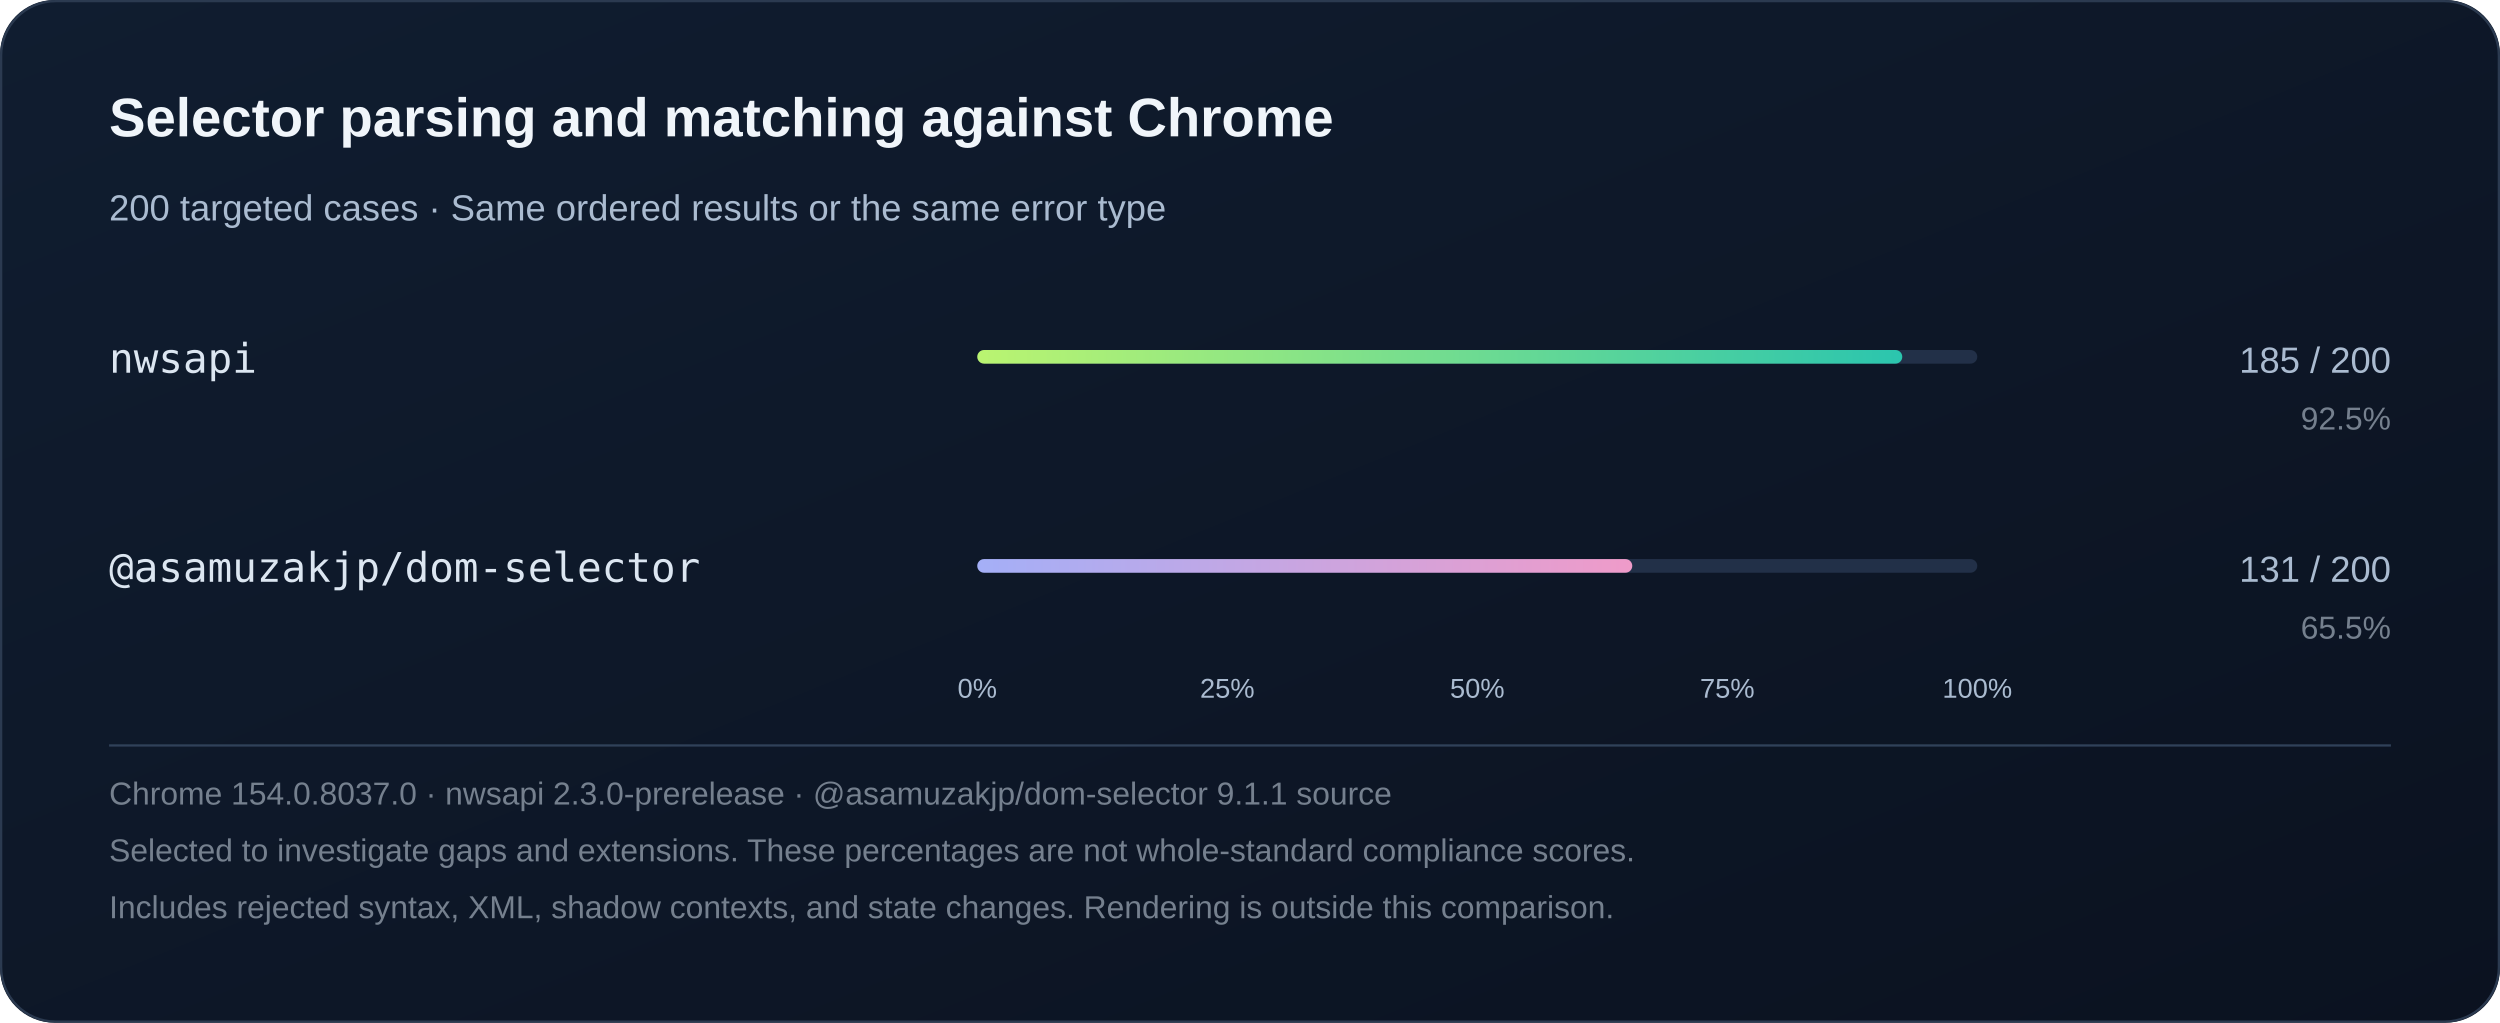
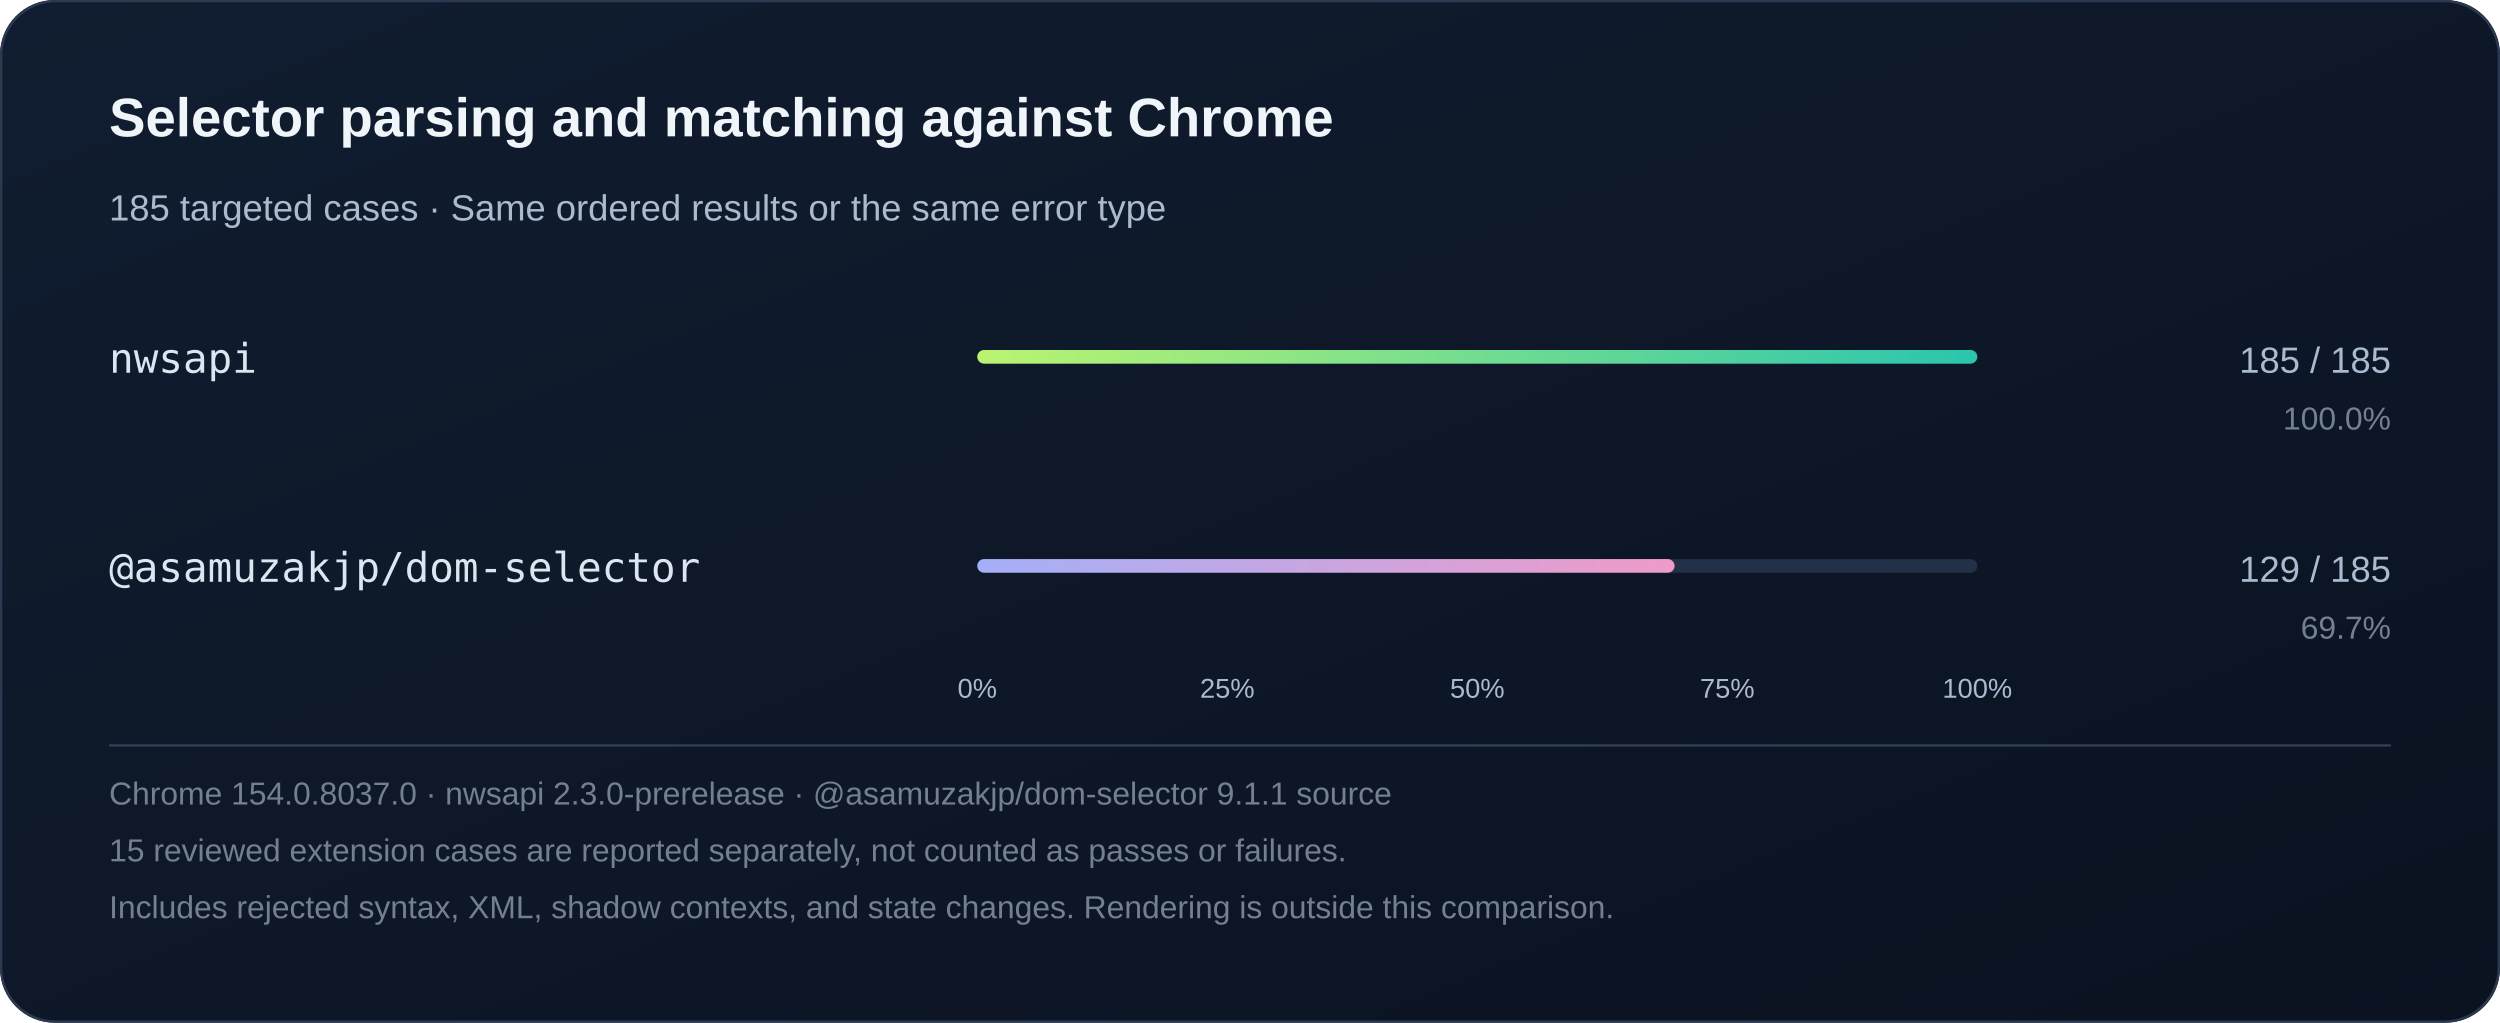
<svg xmlns="http://www.w3.org/2000/svg" width="1100" height="450" viewBox="0 0 1100 450" role="img">
  <defs>
    <linearGradient id="bg" x2="1" y2="1">
      <stop stop-color="#101d30" />
      <stop offset="1" stop-color="#0b1220" />
    </linearGradient>
    <linearGradient id="series0">
      <stop stop-color="#baf471" />
      <stop offset="1" stop-color="#2bc5ae" />
    </linearGradient>
    <linearGradient id="series1">
      <stop stop-color="#a4aff7" />
      <stop offset="1" stop-color="#ef9bc9" />
    </linearGradient>
    <linearGradient id="series2">
      <stop stop-color="#80d7ff" />
      <stop offset="1" stop-color="#739be8" />
    </linearGradient>
  </defs>
  <style>text{font-family:Arial,Helvetica,sans-serif;fill:#f0f5fa}
.muted{fill:#aabbd0;font:16px Arial,Helvetica,sans-serif}
.code{font:18px Consolas,Menlo,monospace;fill:#dce6f1}
.note .code{font:16px Consolas,Menlo,monospace}
.metadata,.metadata .code{fill:#75808e;font-size:14px}
.chart-title{font-size:24px;font-weight:700}
.unit{fill:#75808e}
.package{font-family:Consolas,Menlo,monospace}
.comparison{font-size:14px;font-variant-numeric:tabular-nums}
.tick{fill:#aabbd0;font-size:12px}
.time{fill:#aabbd0;font-size:13px;font-variant-numeric:tabular-nums}</style>
  <rect width="1100" height="450" rx="24" fill="url(#bg)" />
  <rect x=".5" y=".5" width="1099" height="449" rx="24" fill="none" stroke="#2b3a50" />
  <text x="48" y="60" class="chart-title">Selector parsing and matching against Chrome</text>
-   <text x="48" y="97" class="muted">200 targeted cases · Same ordered results or the same error type</text>
+   <text x="48" y="97" class="muted">185 targeted cases · Same ordered results or the same error type</text>
  <g>
    <text x="48" y="164" class="code">nwsapi</text>
    <rect x="430" y="154" width="440" height="6" rx="3" fill="#223048" />
-     <rect x="430" y="154" width="407" height="6" rx="3" fill="url(#series0)" />
-     <text x="1052" y="164" text-anchor="end" class="muted">185 / 200</text>
-     <text x="1052" y="189" text-anchor="end" class="metadata">92.5%</text>
+     <rect x="430" y="154" width="440" height="6" rx="3" fill="url(#series0)" />
+     <text x="1052" y="164" text-anchor="end" class="muted">185 / 185</text>
+     <text x="1052" y="189" text-anchor="end" class="metadata">100.0%</text>
  </g>
  <g>
    <text x="48" y="256" class="code">@asamuzakjp/dom-selector</text>
    <rect x="430" y="246" width="440" height="6" rx="3" fill="#223048" />
-     <rect x="430" y="246" width="288.2" height="6" rx="3" fill="url(#series1)" />
-     <text x="1052" y="256" text-anchor="end" class="muted">131 / 200</text>
-     <text x="1052" y="281" text-anchor="end" class="metadata">65.5%</text>
+     <rect x="430" y="246" width="306.811" height="6" rx="3" fill="url(#series1)" />
+     <text x="1052" y="256" text-anchor="end" class="muted">129 / 185</text>
+     <text x="1052" y="281" text-anchor="end" class="metadata">69.7%</text>
  </g>
  <text x="430" y="307" text-anchor="middle" class="tick">0%</text>
  <text x="540" y="307" text-anchor="middle" class="tick">25%</text>
  <text x="650" y="307" text-anchor="middle" class="tick">50%</text>
  <text x="760" y="307" text-anchor="middle" class="tick">75%</text>
  <text x="870" y="307" text-anchor="middle" class="tick">100%</text>
  <path d="M48 328h1004" stroke="#304159" />
  <text x="48" y="354" class="metadata">Chrome 154.0.8037.0 · nwsapi 2.3.0-prerelease · @asamuzakjp/dom-selector 9.1.1 source</text>
-   <text x="48" y="379" class="metadata">Selected to investigate gaps and extensions. These percentages are not whole-standard compliance scores.</text>
+   <text x="48" y="379" class="metadata">15 reviewed extension cases are reported separately, not counted as passes or failures.</text>
  <text x="48" y="404" class="metadata">Includes rejected syntax, XML, shadow contexts, and state changes. Rendering is outside this comparison.</text>
</svg>
